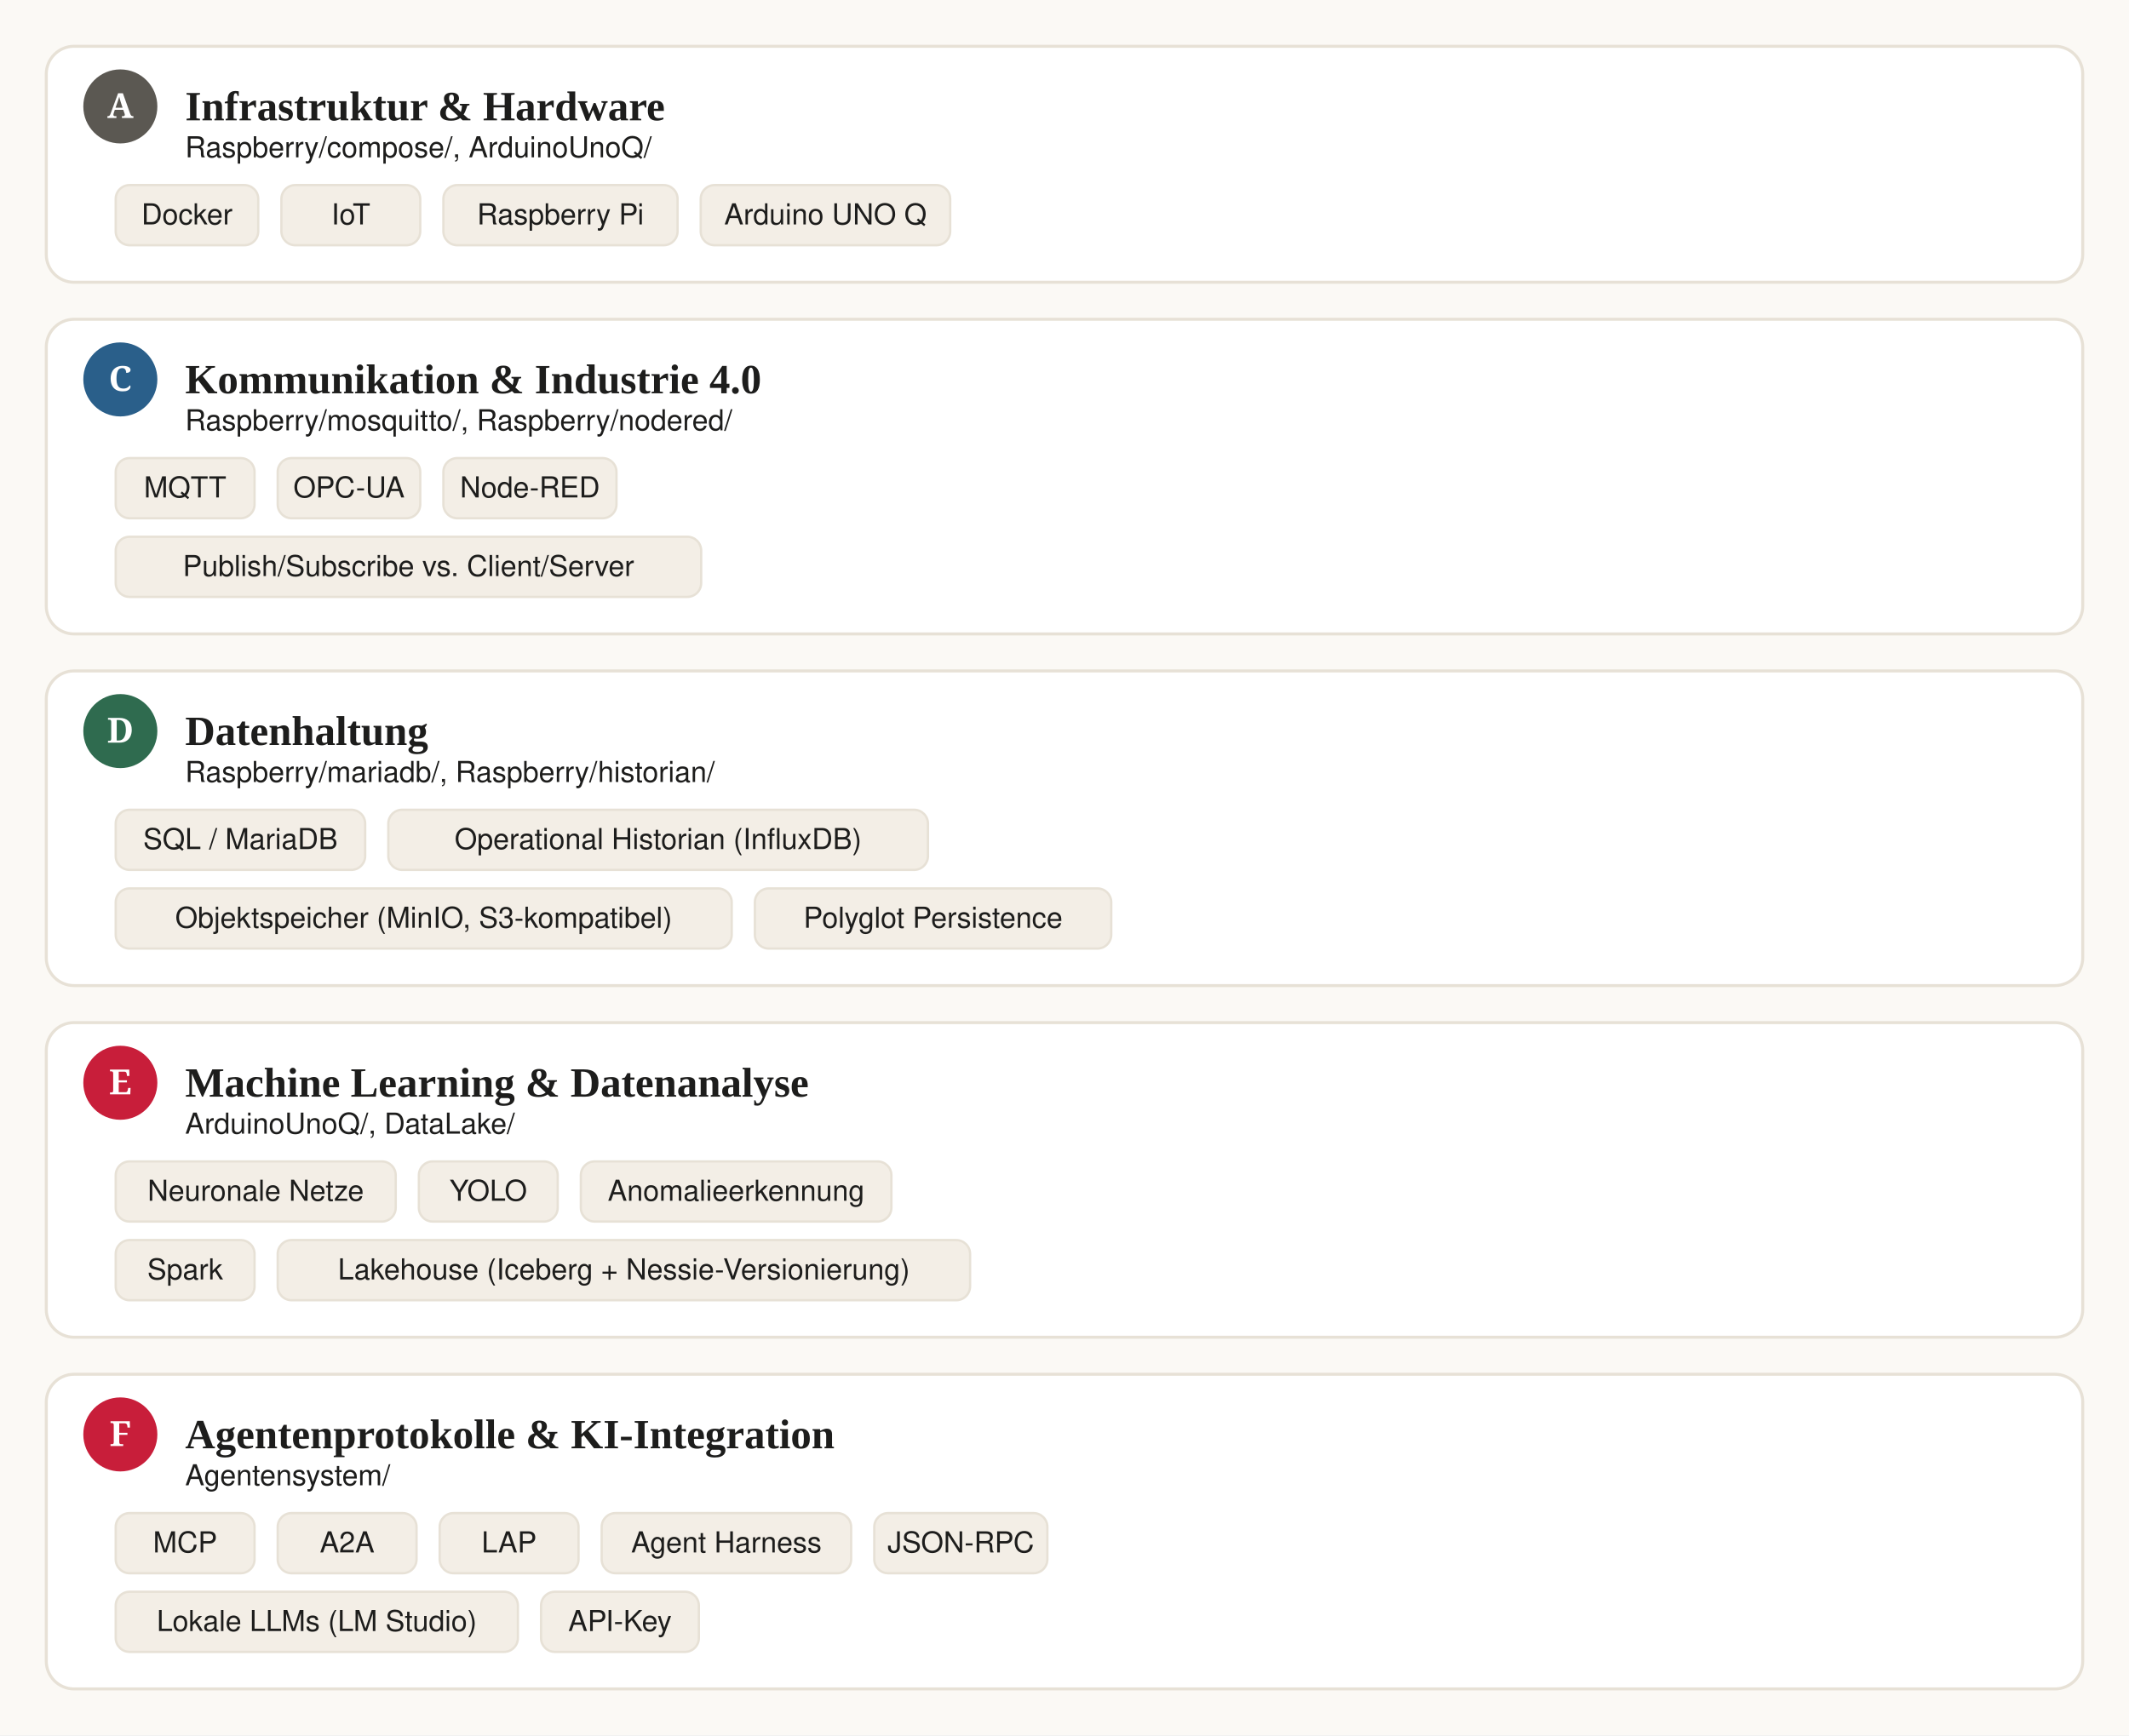
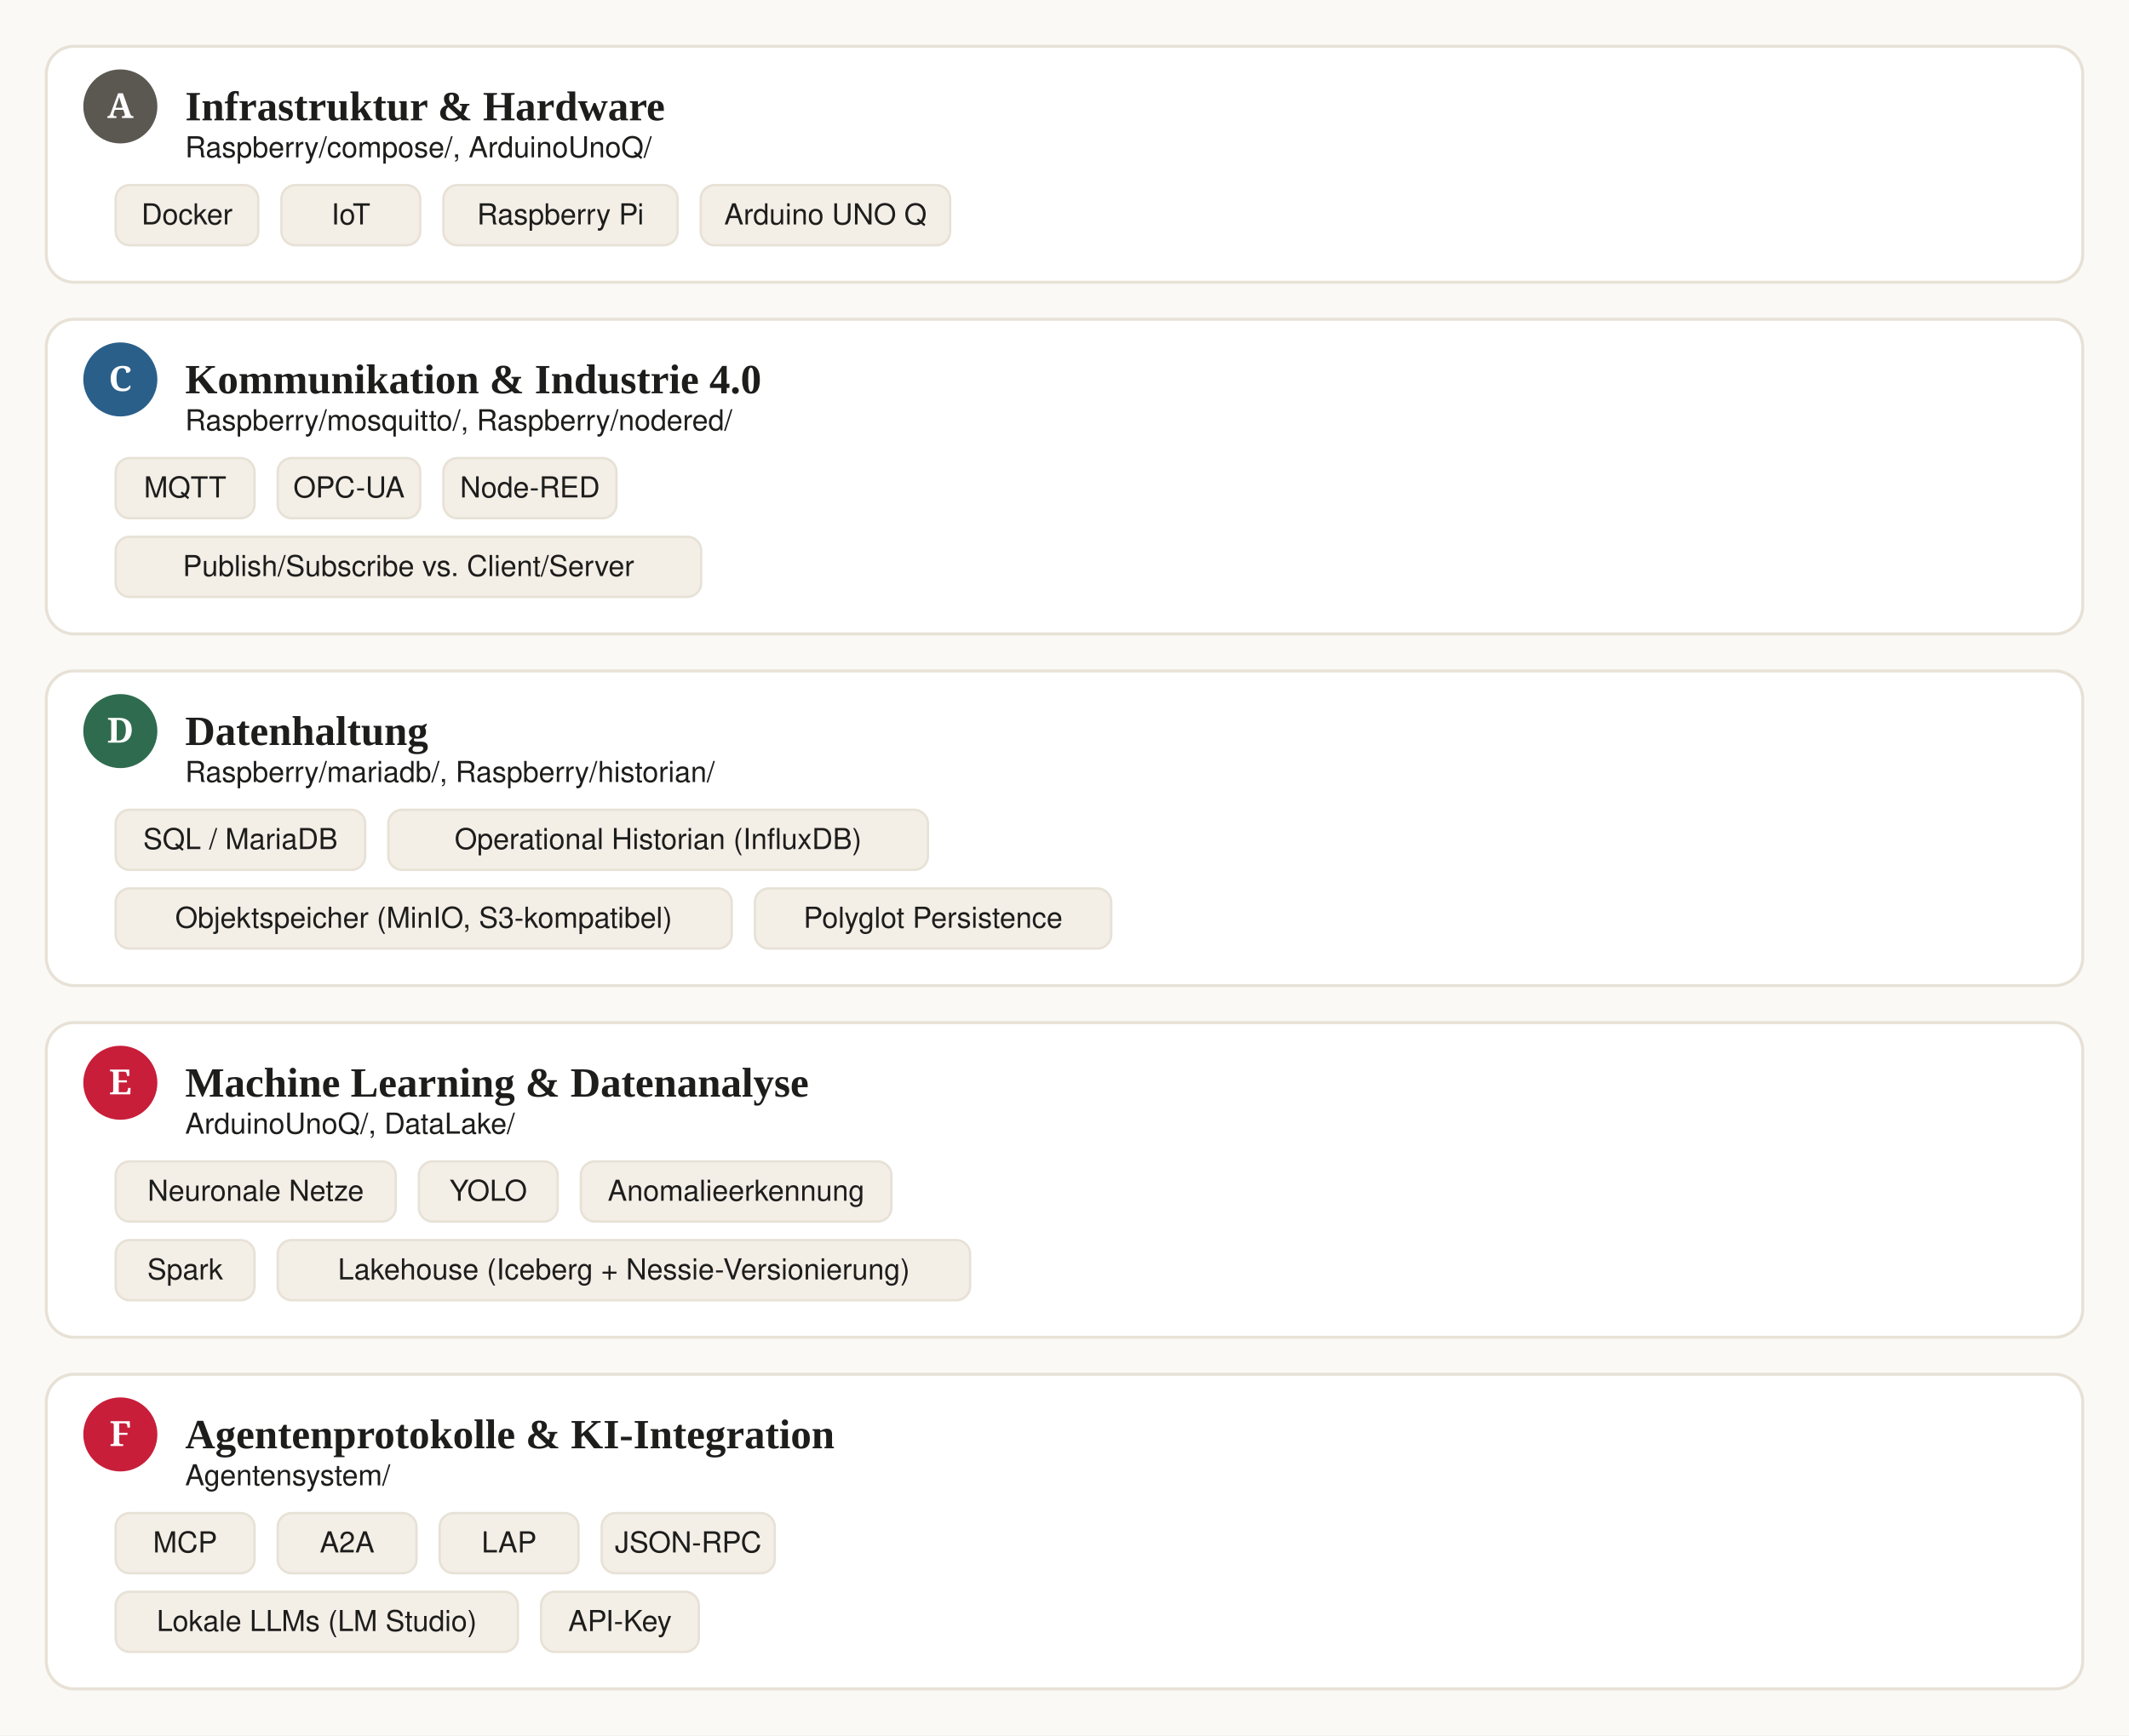
<svg xmlns="http://www.w3.org/2000/svg" width="920" height="750" viewBox="0 0 920 750" role="img" aria-labelledby="titel desc">
  <style>
    .bg { fill: #FBF9F5; }
    .band { fill: #FFFFFF; stroke: #E7E1D6; stroke-width: 1.3; }
    .head { font-family: Georgia, 'Times New Roman', serif; font-weight: 700; font-size: 18px; fill: #1D1D1C; }
    .num { font-family: Georgia, serif; font-weight: 700; font-size: 15px; fill: #FFFFFF; }
    .tag { font-family: -apple-system, Helvetica, Arial, sans-serif; font-size: 12.5px; fill: #1D1D1C; }
    .tagbg { fill: #F3EEE6; stroke: #E7E1D6; stroke-width: 1; }
  </style>
  <rect class="bg" x="0" y="0" width="920" height="750" />
  <rect class="band" x="20" y="20" width="880" height="102" rx="12" />
  <circle cx="52" cy="46" r="16" fill="#5B5852" />
  <text class="num" x="52" y="51" text-anchor="middle">A</text>
  <text class="head" x="80" y="52">Infrastruktur &amp; Hardware</text>
  <text class="tag" x="80" y="68" fill="#7D7A72" font-size="11.5">Raspberry/compose/, ArduinoUnoQ/</text>
  <rect class="tagbg" x="50" y="80" width="61.6" height="26" rx="6" />
  <text class="tag" x="80.8" y="97" text-anchor="middle">Docker</text>
  <rect class="tagbg" x="121.6" y="80" width="60" height="26" rx="6" />
  <text class="tag" x="151.6" y="97" text-anchor="middle">IoT</text>
  <rect class="tagbg" x="191.6" y="80" width="101.2" height="26" rx="6" />
  <text class="tag" x="242.2" y="97" text-anchor="middle">Raspberry Pi</text>
  <rect class="tagbg" x="302.8" y="80" width="107.8" height="26" rx="6" />
  <text class="tag" x="356.7" y="97" text-anchor="middle">Arduino UNO Q</text>
  <rect class="band" x="20" y="138" width="880" height="136" rx="12" />
  <circle cx="52" cy="164" r="16" fill="#2A5F8A" />
  <text class="num" x="52" y="169" text-anchor="middle">C</text>
  <text class="head" x="80" y="170">Kommunikation &amp; Industrie 4.0</text>
  <text class="tag" x="80" y="186" fill="#7D7A72" font-size="11.5">Raspberry/mosquitto/, Raspberry/nodered/</text>
  <rect class="tagbg" x="50" y="198" width="60" height="26" rx="6" />
  <text class="tag" x="80.0" y="215" text-anchor="middle">MQTT</text>
  <rect class="tagbg" x="120" y="198" width="61.6" height="26" rx="6" />
  <text class="tag" x="150.8" y="215" text-anchor="middle">OPC-UA</text>
  <rect class="tagbg" x="191.6" y="198" width="74.8" height="26" rx="6" />
  <text class="tag" x="229.0" y="215" text-anchor="middle">Node-RED</text>
  <rect class="tagbg" x="50" y="232" width="253.0" height="26" rx="6" />
  <text class="tag" x="176.5" y="249" text-anchor="middle">Publish/Subscribe vs. Client/Server</text>
  <rect class="band" x="20" y="290" width="880" height="136" rx="12" />
  <circle cx="52" cy="316" r="16" fill="#2F6B4F" />
  <text class="num" x="52" y="321" text-anchor="middle">D</text>
  <text class="head" x="80" y="322">Datenhaltung</text>
  <text class="tag" x="80" y="338" fill="#7D7A72" font-size="11.5">Raspberry/mariadb/, Raspberry/historian/</text>
  <rect class="tagbg" x="50" y="350" width="107.8" height="26" rx="6" />
  <text class="tag" x="103.9" y="367" text-anchor="middle">SQL / MariaDB</text>
  <rect class="tagbg" x="167.8" y="350" width="233.2" height="26" rx="6" />
  <text class="tag" x="284.4" y="367" text-anchor="middle">Operational Historian (InfluxDB)</text>
  <rect class="tagbg" x="50" y="384" width="266.2" height="26" rx="6" />
  <text class="tag" x="183.1" y="401" text-anchor="middle">Objektspeicher (MinIO, S3-kompatibel)</text>
  <rect class="tagbg" x="326.2" y="384" width="154.0" height="26" rx="6" />
  <text class="tag" x="403.2" y="401" text-anchor="middle">Polyglot Persistence</text>
  <rect class="band" x="20" y="442" width="880" height="136" rx="12" />
  <circle cx="52" cy="468" r="16" fill="#C81E3A" />
  <text class="num" x="52" y="473" text-anchor="middle">E</text>
  <text class="head" x="80" y="474">Machine Learning &amp; Datenanalyse</text>
  <text class="tag" x="80" y="490" fill="#7D7A72" font-size="11.5">ArduinoUnoQ/, DataLake/</text>
  <rect class="tagbg" x="50" y="502" width="121.0" height="26" rx="6" />
  <text class="tag" x="110.5" y="519" text-anchor="middle">Neuronale Netze</text>
  <rect class="tagbg" x="181.0" y="502" width="60" height="26" rx="6" />
  <text class="tag" x="211.0" y="519" text-anchor="middle">YOLO</text>
  <rect class="tagbg" x="251.0" y="502" width="134.2" height="26" rx="6" />
  <text class="tag" x="318.1" y="519" text-anchor="middle">Anomalieerkennung</text>
  <rect class="tagbg" x="50" y="536" width="60" height="26" rx="6" />
  <text class="tag" x="80.0" y="553" text-anchor="middle">Spark</text>
  <rect class="tagbg" x="120" y="536" width="299.2" height="26" rx="6" />
  <text class="tag" x="269.6" y="553" text-anchor="middle">Lakehouse (Iceberg + Nessie-Versionierung)</text>
  <rect class="band" x="20" y="594" width="880" height="136" rx="12" />
  <circle cx="52" cy="620" r="16" fill="#C81E3A" />
  <text class="num" x="52" y="625" text-anchor="middle">F</text>
  <text class="head" x="80" y="626">Agentenprotokolle &amp; KI-Integration</text>
  <text class="tag" x="80" y="642" fill="#7D7A72" font-size="11.5">Agentensystem/</text>
  <rect class="tagbg" x="50" y="654" width="60" height="26" rx="6" />
  <text class="tag" x="80.0" y="671" text-anchor="middle">MCP</text>
  <rect class="tagbg" x="120" y="654" width="60" height="26" rx="6" />
  <text class="tag" x="150.0" y="671" text-anchor="middle">A2A</text>
  <rect class="tagbg" x="190" y="654" width="60" height="26" rx="6" />
  <text class="tag" x="220.0" y="671" text-anchor="middle">LAP</text>
-   <rect class="tagbg" x="260" y="654" width="107.8" height="26" rx="6" />
-   <text class="tag" x="313.9" y="671" text-anchor="middle">Agent Harness</text>
-   <rect class="tagbg" x="377.8" y="654" width="74.8" height="26" rx="6" />
-   <text class="tag" x="415.2" y="671" text-anchor="middle">JSON-RPC</text>
+   <rect class="tagbg" x="260" y="654" width="74.8" height="26" rx="6" />
+   <text class="tag" x="297.4" y="671" text-anchor="middle">JSON-RPC</text>
  <rect class="tagbg" x="50" y="688" width="173.8" height="26" rx="6" />
  <text class="tag" x="136.9" y="705" text-anchor="middle">Lokale LLMs (LM Studio)</text>
  <rect class="tagbg" x="233.8" y="688" width="68.2" height="26" rx="6" />
  <text class="tag" x="267.9" y="705" text-anchor="middle">API-Key</text>
</svg>
